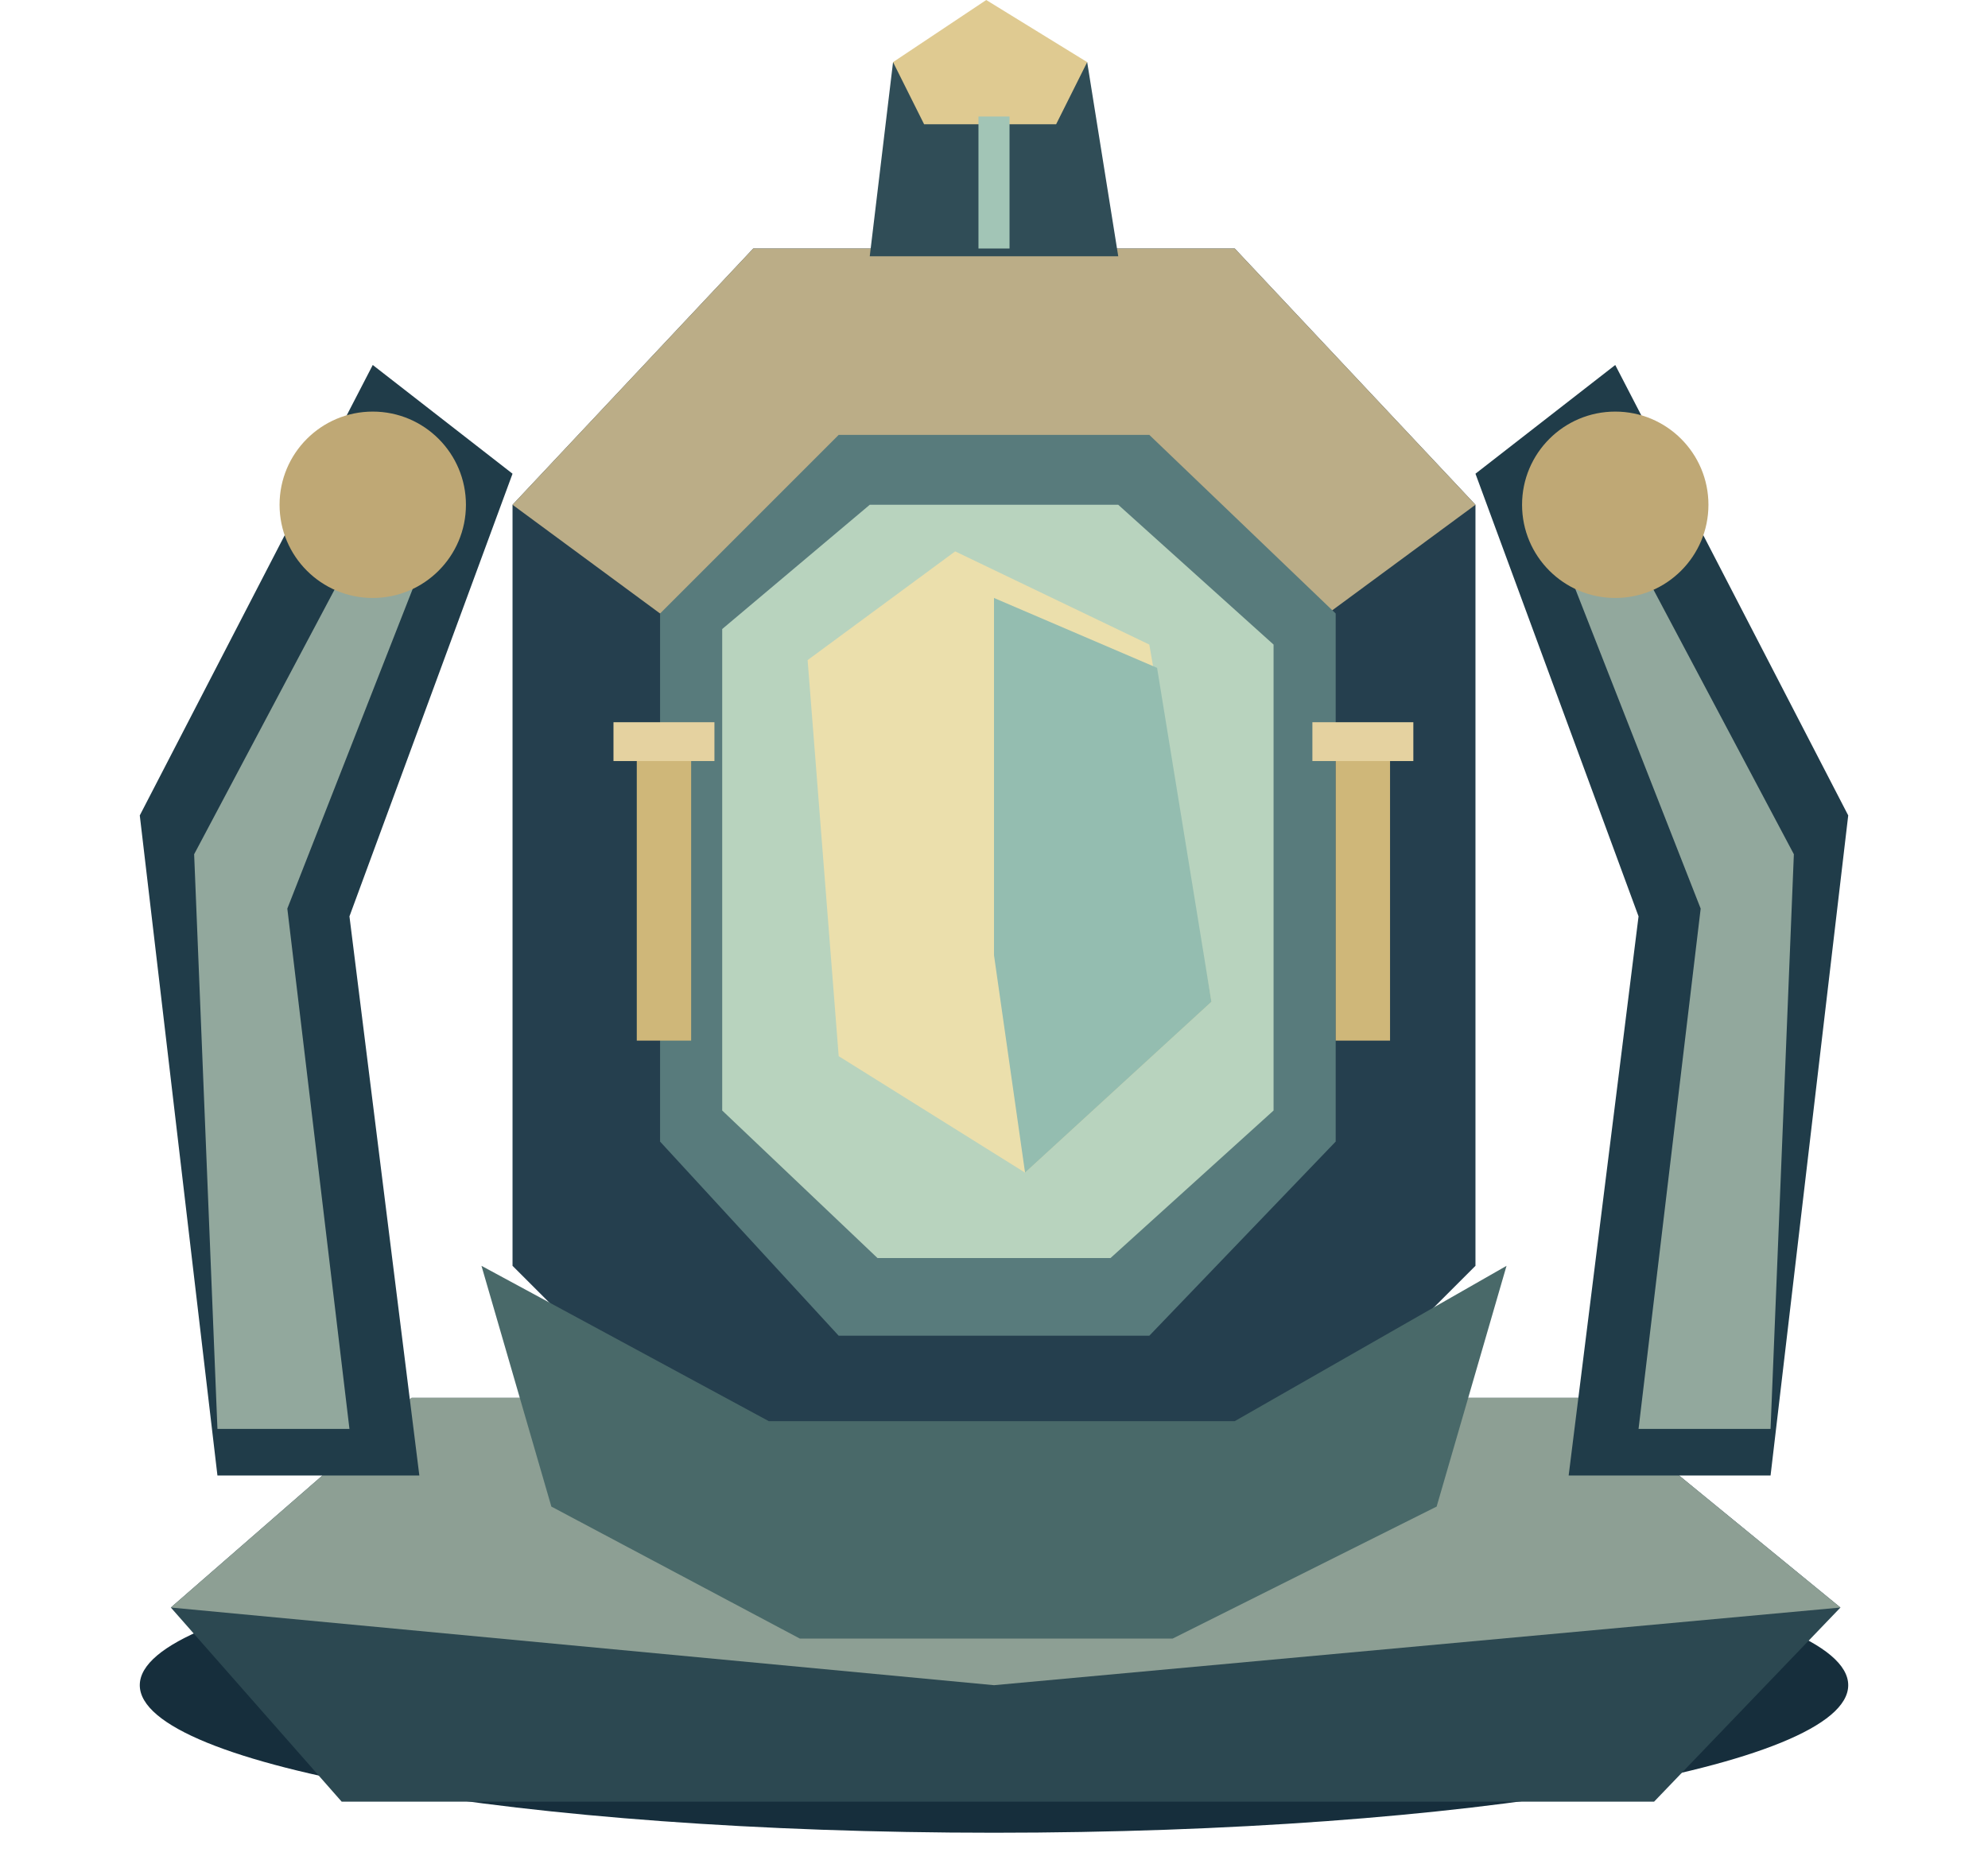
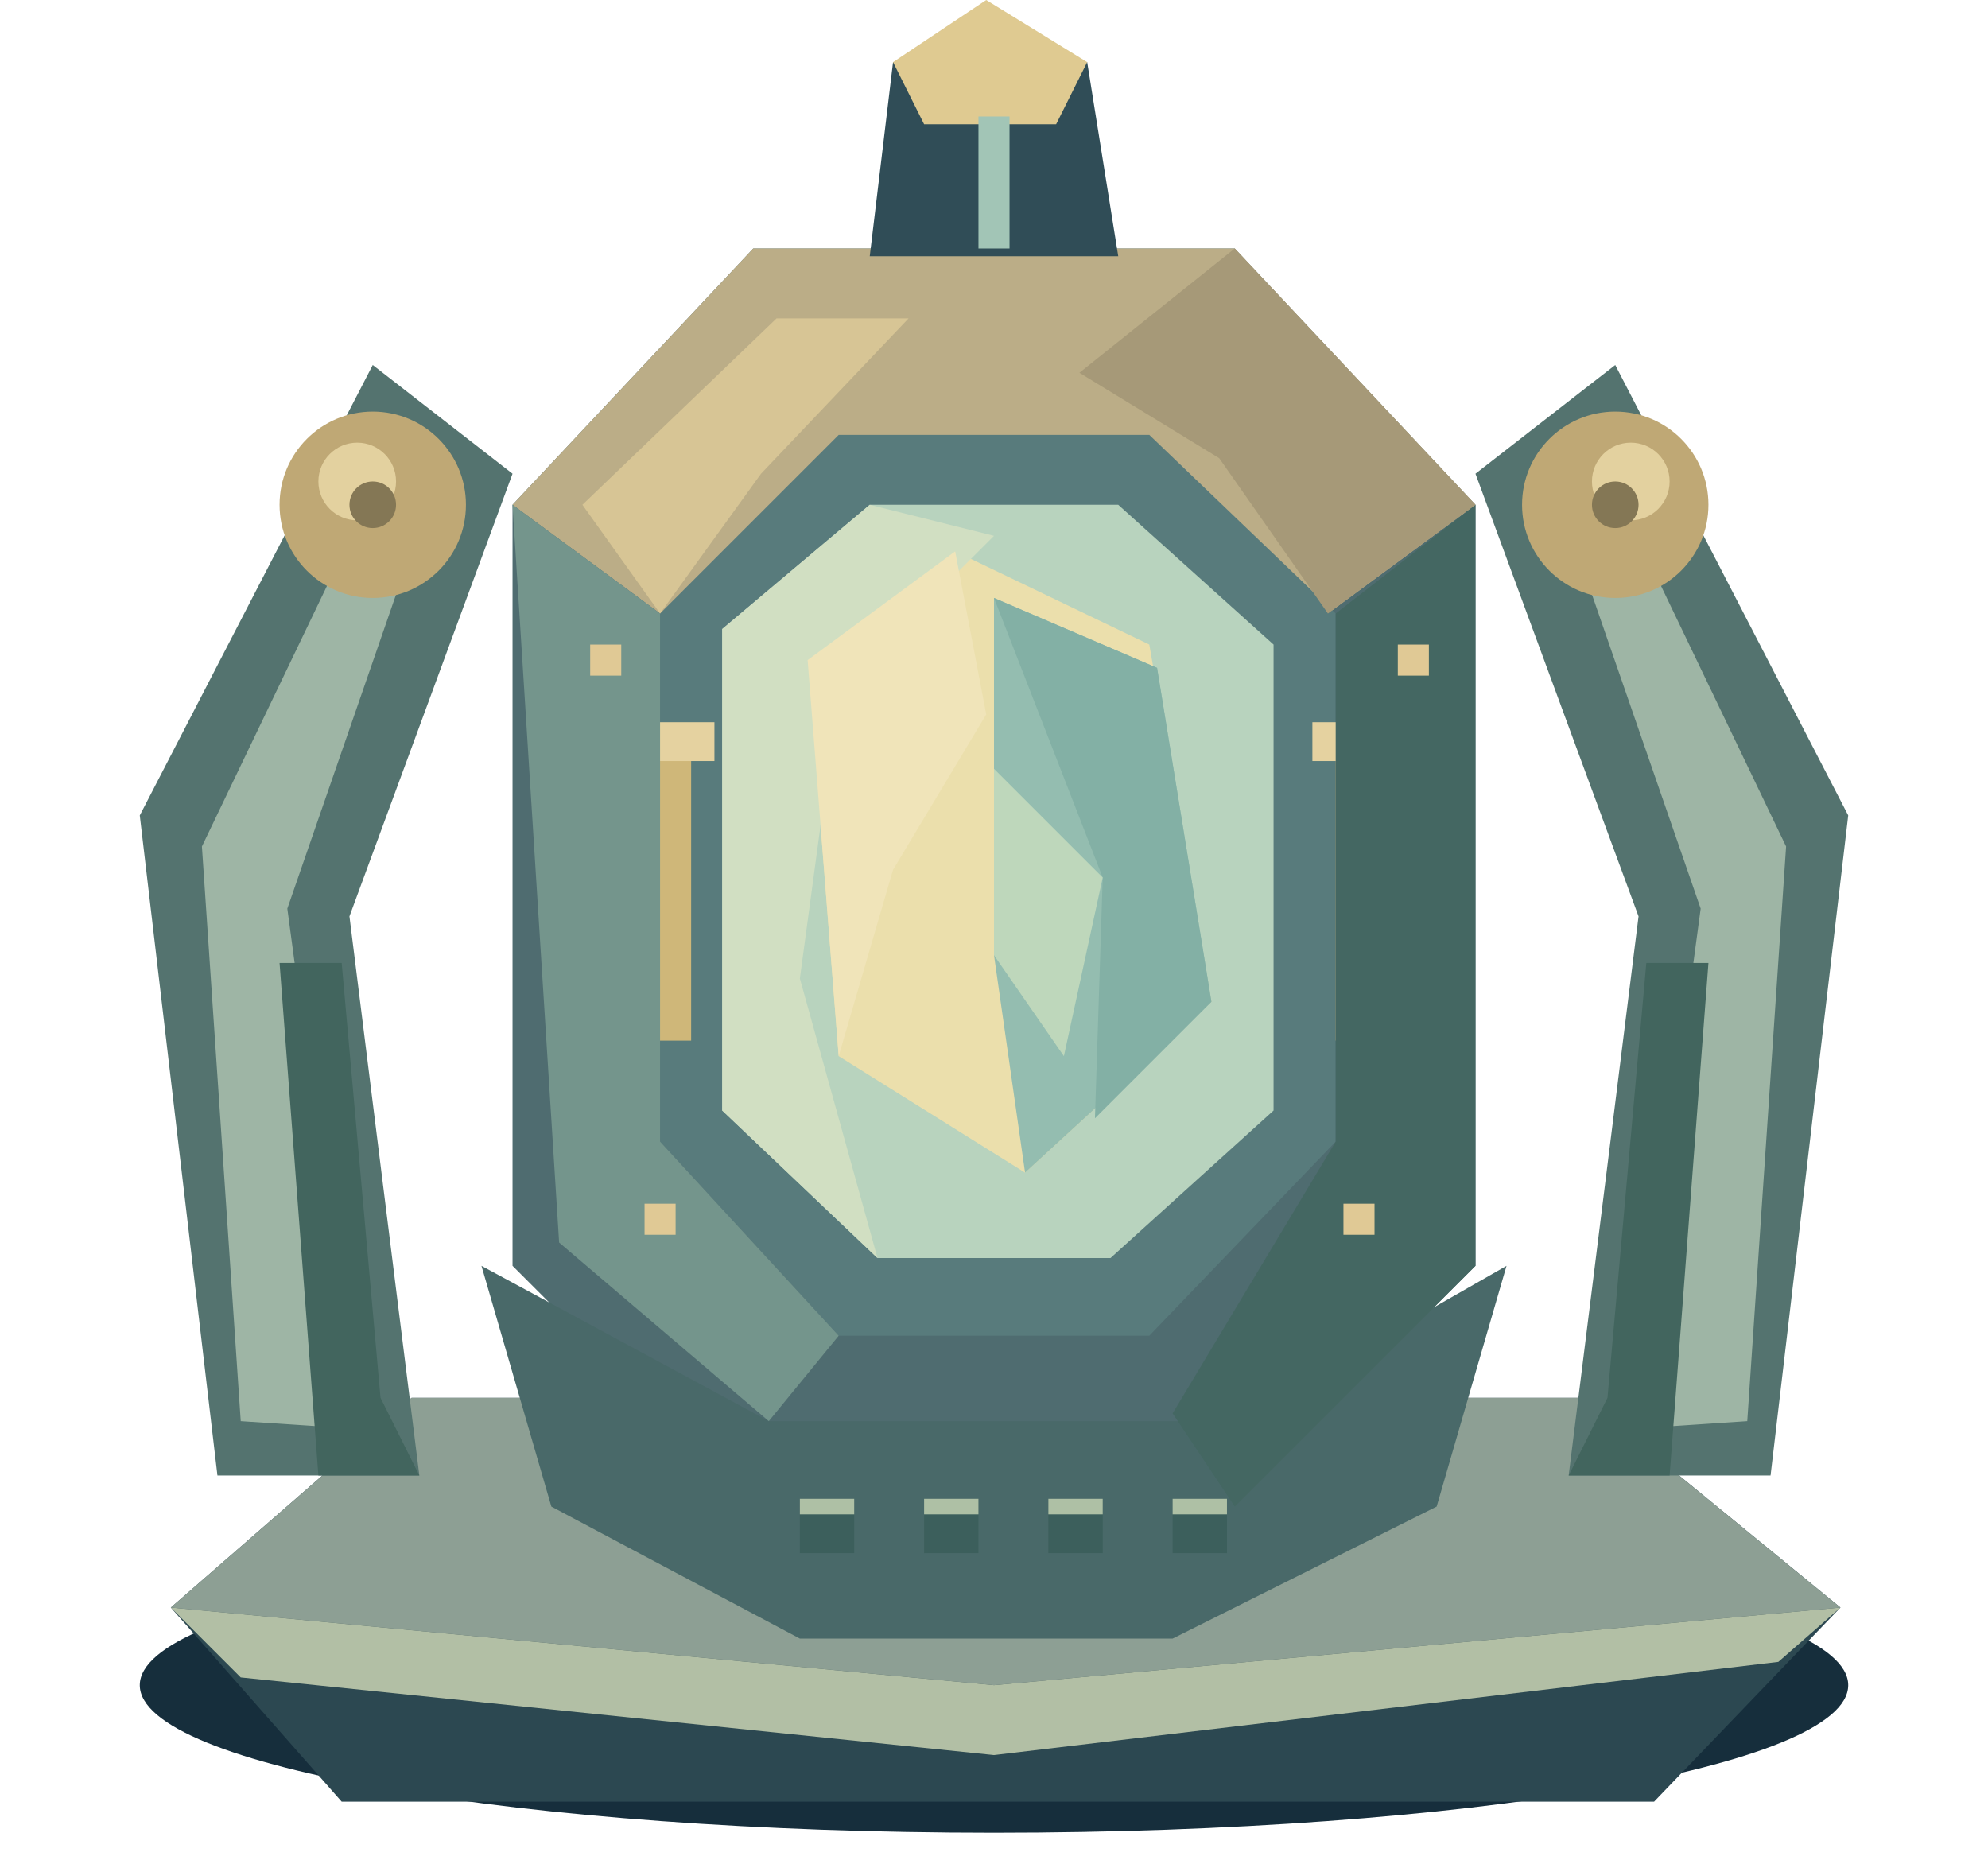
<svg xmlns="http://www.w3.org/2000/svg" width="256" height="240" viewBox="0 0 256 240">
  <ellipse cx="128" cy="217" rx="110" ry="19" fill="#162e3c" />
  <polygon points="22,207 53,180 204,180 237,207 213,232 44,232" fill="#2c4851" />
  <polygon points="22,207 53,180 204,180 237,207 128,217" fill="#8d9f94" />
-   <polygon points="28,190 18,105 48,47 66,61 45,118 54,190" fill="#203c49" />
-   <polygon points="28,184 25,110 51,61 57,66 37,117 45,184" fill="#92a89d" />
+   <polygon points="28,190 18,105 48,47 66,61 45,118 54,190" fill="#54736f" />
+   <polygon points="31,183 26,109 50,59 55,65 37,117 46,184" fill="#9eb5a5" />
+   <polygon points="44,124 49,180 54,190 41,190 36,124" fill="#42655e" />
  <ellipse cx="48" cy="65" rx="12" ry="12" fill="#bfa875" />
-   <polygon points="228,190 238,105 208,47 190,61 211,118 202,190" fill="#203c49" />
-   <polygon points="228,184 231,110 205,61 199,66 219,117 211,184" fill="#92a89d" />
+   <ellipse cx="46" cy="62" rx="5" ry="5" fill="#e3d19f" />
+   <ellipse cx="48" cy="65" rx="3" ry="3" fill="#847755" />
+   <polygon points="228,190 238,105 208,47 190,61 211,118 202,190" fill="#54736f" />
+   <polygon points="225,183 230,109 206,59 201,65 219,117 210,184" fill="#9eb5a5" />
+   <polygon points="212,124 207,180 202,190 215,190 220,124" fill="#42655e" />
  <ellipse cx="208" cy="65" rx="12" ry="12" fill="#bfa875" />
-   <polygon points="66,163 66,65 97,32 159,32 190,65 190,163 159,194 97,194" fill="#253f4e" />
+   <ellipse cx="210" cy="62" rx="5" ry="5" fill="#e3d19f" />
+   <ellipse cx="208" cy="65" rx="3" ry="3" fill="#847755" />
+   <polygon points="66,163 66,65 97,32 159,32 190,65 190,163 159,194 97,194" fill="#4f6c70" />
  <polygon points="66,65 97,32 159,32 190,65 171,79 85,79" fill="#bbad87" />
  <polygon points="85,79 108,56 148,56 172,79 172,147 148,172 108,172 85,147" fill="#587b7c" />
  <polygon points="93,81 112,65 144,65 164,83 164,143 143,162 113,162 93,143" fill="#b8d3be" />
  <polygon points="104,85 123,71 148,83 156,129 132,151 108,136" fill="#ebdfac" />
  <polygon points="128,77 149,86 156,129 132,151 128,123" fill="#94bdb0" />
  <polygon points="62,163 99,183 159,183 194,163 185,194 151,211 103,211 71,194" fill="#496969" />
  <path d="M82 94h7v40h-7Z" fill="#cfb779" />
  <path d="M79 93h13v5h-13Z" fill="#e5d2a0" />
  <path d="M172 94h7v40h-7Z" fill="#cfb779" />
  <path d="M169 93h13v5h-13Z" fill="#e5d2a0" />
+   <polygon points="66,65 85,79 85,147 108,172 99,183 72,160" fill="#74958c" />
+   <polygon points="172,79 190,65 190,163 159,194 151,182 172,147" fill="#446762" />
+   <polygon points="75,65 100,41 117,41 98,61 85,79" fill="#d7c595" />
+   <polygon points="159,32 190,65 171,79 157,59 139,48" fill="#a69978" />
+   <polygon points="93,81 112,65 128,69 108,89 103,126 113,162 93,143" fill="#d1dfc2" />
+   <polygon points="128,77 149,86 156,129 141,144 142,113" fill="#83b0a5" />
+   <polygon points="104,85 123,71 127,92 115,112 108,136" fill="#f0e4b9" />
+   <polygon points="128,99 142,113 137,136 128,123" fill="#bed7bb" />
+   <path d="M76 83h4v4h-4Z" fill="#e0c995" />
+   <path d="M180 83h4v4h-4Z" fill="#e0c995" />
+   <path d="M83 155h4v4h-4Z" fill="#e0c995" />
+   <path d="M173 155h4v4h-4Z" fill="#e0c995" />
+   <path d="M103 193h7v7h-7Z" fill="#3c5f5c" />
+   <path d="M103 193h7v2h-7Z" fill="#aec0a5" />
+   <path d="M119 193h7v7h-7Z" fill="#3c5f5c" />
+   <path d="M119 193h7v2h-7Z" fill="#aec0a5" />
+   <path d="M135 193h7v7h-7Z" fill="#3c5f5c" />
+   <path d="M135 193h7v2h-7Z" fill="#aec0a5" />
+   <path d="M151 193h7v7h-7Z" fill="#3c5f5c" />
+   <path d="M151 193h7v2h-7Z" fill="#aec0a5" />
+   <polygon points="22,207 128,217 237,207 229,214 128,226 31,216" fill="#b2bfa5" />
  <polygon points="112,33 115,8 140,8 144,33" fill="#304d57" />
  <polygon points="115,8 127,0 140,8 136,16 119,16" fill="#dfca91" />
  <polyline points="128,15 128,32" fill="none" stroke="#a2c5b6" stroke-width="4" />
</svg>
